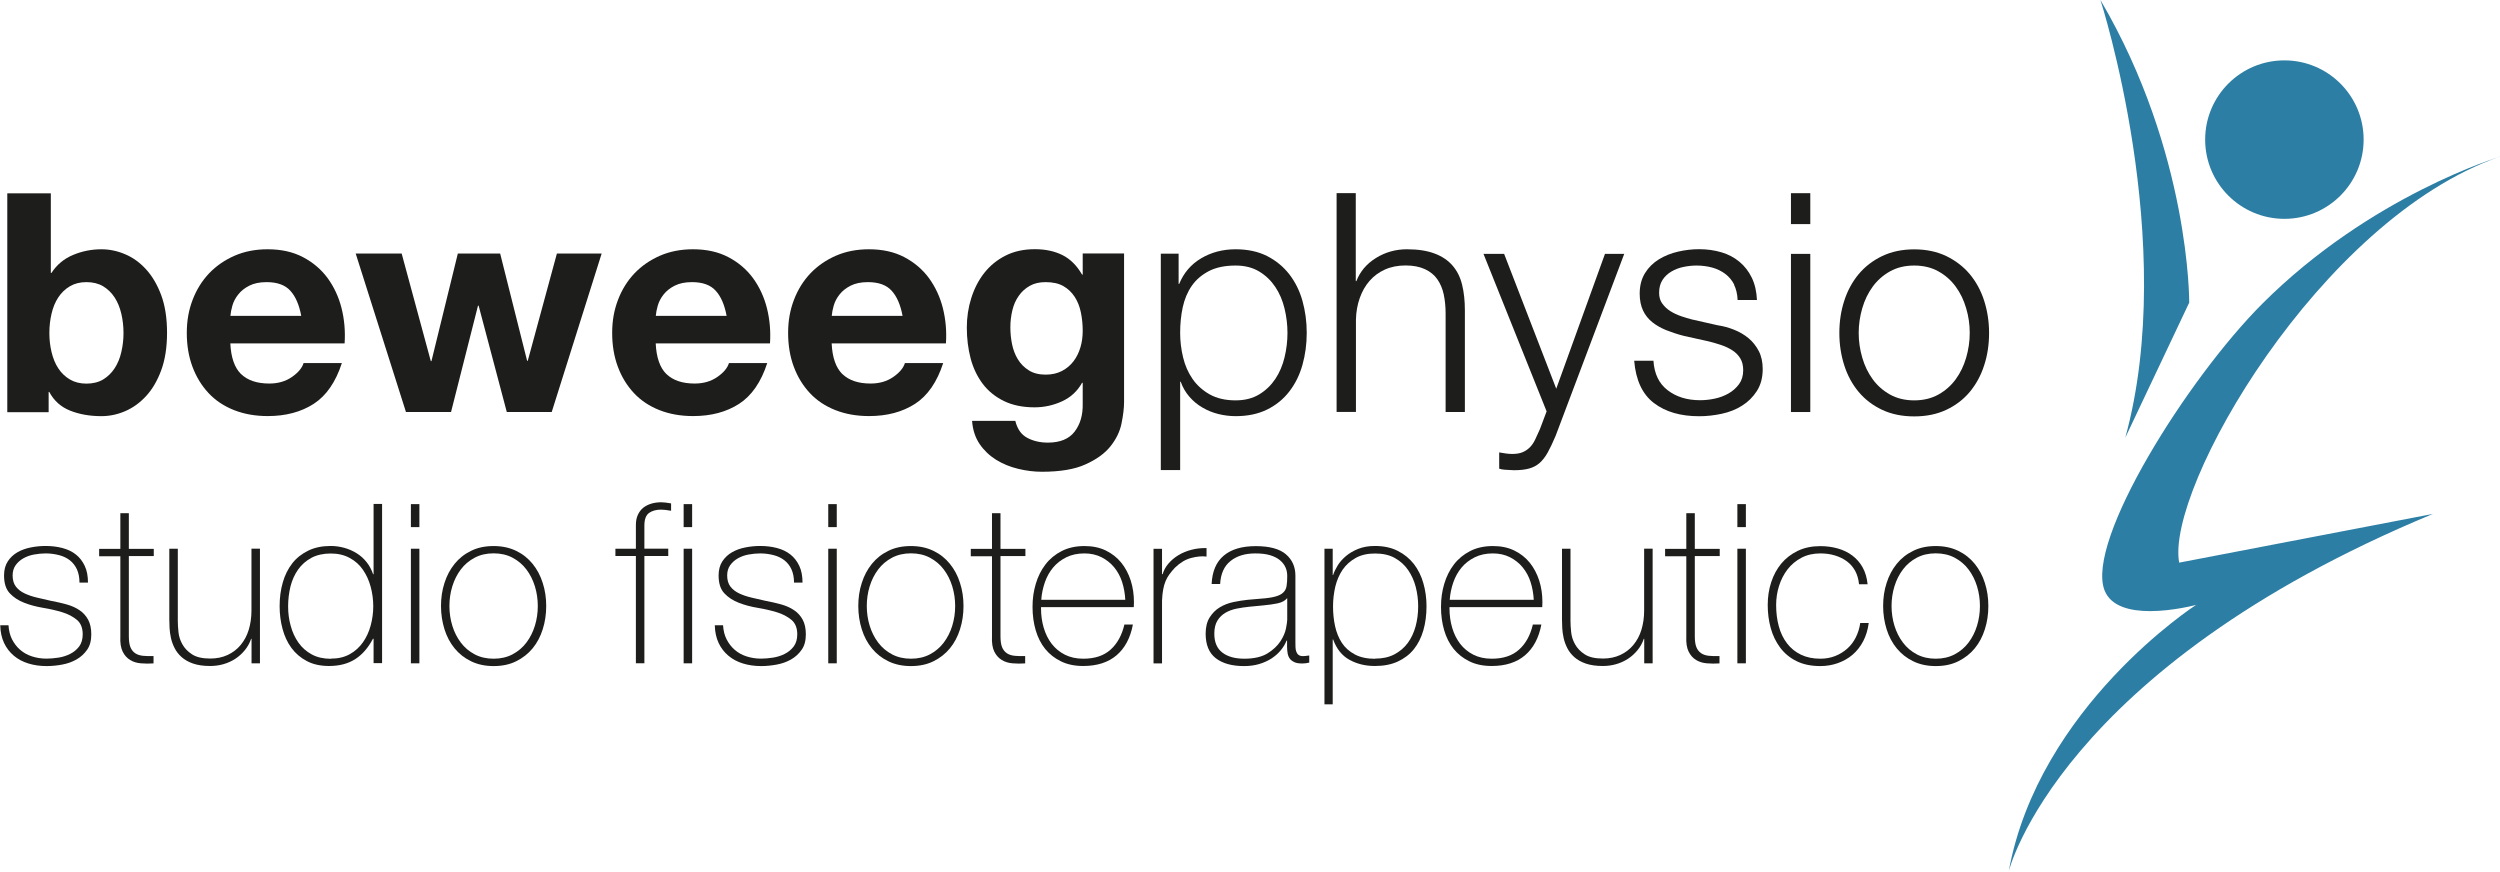
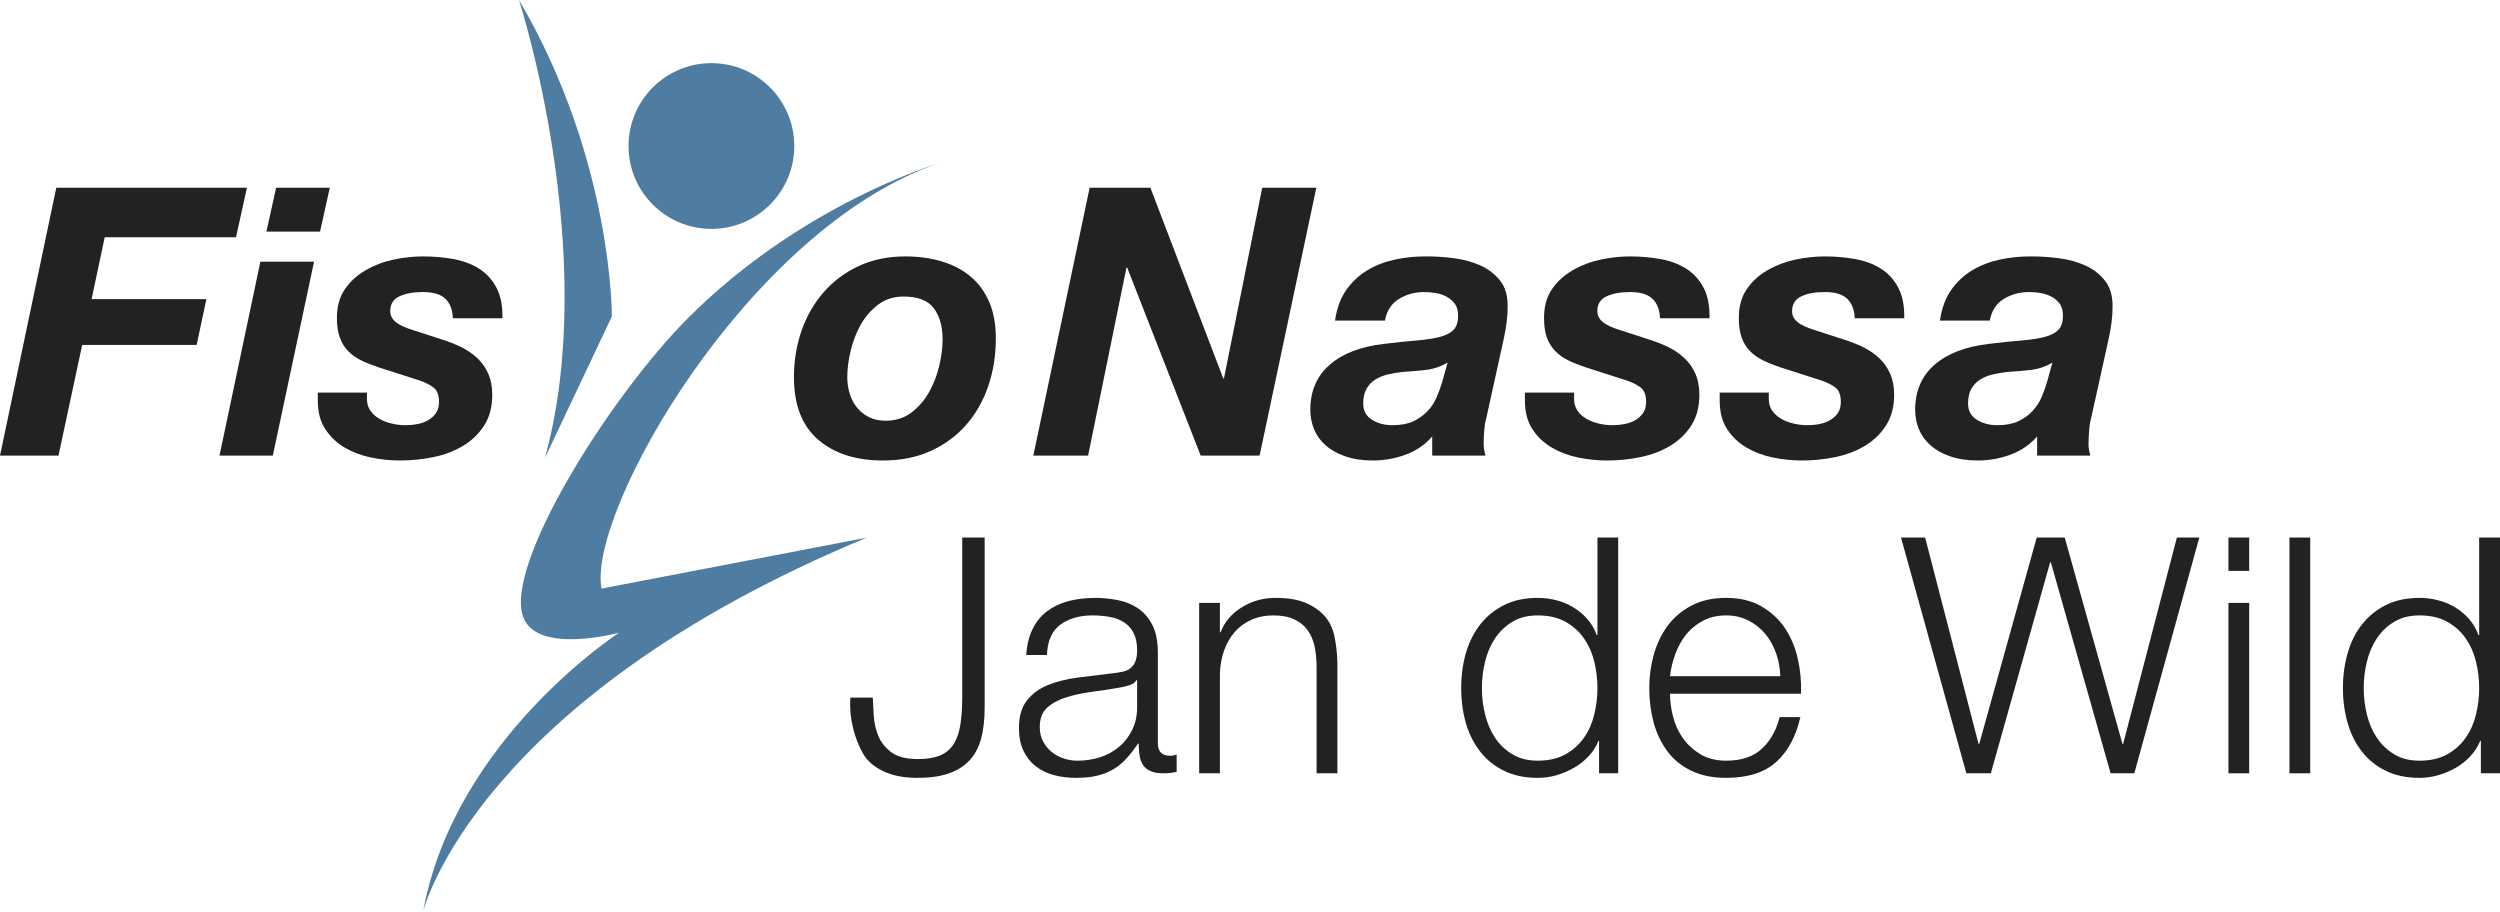
- <svg xmlns="http://www.w3.org/2000/svg" id="Livello_1" viewBox="0 0 308.9 107.65">
+ <svg xmlns="http://www.w3.org/2000/svg" id="Layer_1" data-name="Layer 1" viewBox="0 0 295.33 107.65">
  <defs>
-     <style>.cls-1{fill:#1d1d1b;}.cls-2{fill:#2c7ea4;}</style>
+     <style>
+       .cls-1 {
+         fill: #4f7da1;
+       }
+ 
+       .cls-2 {
+         fill: #222221;
+       }
+     </style>
  </defs>
-   <path class="cls-1" d="M6.28,23.87v9.85h.08c.66-1.01,1.54-1.75,2.67-2.22,1.12-.47,2.29-.7,3.5-.7.98,0,1.96.2,2.92.61.96.4,1.82,1.02,2.59,1.86s1.39,1.9,1.88,3.2c.48,1.3.72,2.85.72,4.64s-.24,3.34-.72,4.64c-.48,1.3-1.11,2.37-1.88,3.2s-1.63,1.45-2.59,1.86-1.93.61-2.92.61c-1.44,0-2.73-.23-3.86-.68-1.14-.45-2-1.22-2.58-2.31h-.08v2.5H.9v-27.04h5.38ZM14.99,38.76c-.18-.76-.45-1.43-.83-2.01-.38-.58-.85-1.04-1.42-1.38s-1.26-.51-2.06-.51-1.46.17-2.04.51-1.06.8-1.44,1.38c-.38.58-.66,1.25-.83,2.01-.18.76-.27,1.55-.27,2.39s.09,1.59.27,2.35c.18.76.45,1.43.83,2.01.38.58.86,1.04,1.44,1.38s1.26.51,2.04.51,1.5-.17,2.06-.51,1.04-.8,1.42-1.38c.38-.58.66-1.25.83-2.01.18-.76.27-1.54.27-2.35s-.09-1.63-.27-2.39Z" />
-   <path class="cls-1" d="M29.79,46.22c.81.78,1.97,1.17,3.48,1.17,1.09,0,2.02-.27,2.8-.81.78-.54,1.26-1.12,1.44-1.72h4.73c-.76,2.35-1.92,4.03-3.48,5.04-1.57,1.01-3.46,1.51-5.68,1.51-1.54,0-2.93-.25-4.17-.74-1.24-.49-2.29-1.19-3.14-2.1s-1.52-1.99-1.99-3.26c-.47-1.26-.7-2.65-.7-4.17s.24-2.83.72-4.09c.48-1.26,1.16-2.35,2.04-3.28.88-.92,1.94-1.65,3.16-2.18s2.58-.79,4.07-.79c1.67,0,3.12.32,4.36.97s2.25,1.51,3.05,2.59c.79,1.09,1.37,2.32,1.72,3.71.35,1.39.48,2.84.38,4.36h-14.12c.08,1.74.52,3,1.32,3.79ZM35.87,35.92c-.64-.71-1.62-1.06-2.93-1.06-.86,0-1.57.15-2.14.44-.57.29-1.02.65-1.36,1.08-.34.43-.58.88-.72,1.36-.14.48-.22.91-.25,1.29h8.75c-.25-1.36-.7-2.4-1.35-3.11Z" />
-   <path class="cls-1" d="M62.62,50.91l-3.48-13.14h-.08l-3.33,13.14h-5.57l-6.21-19.58h5.68l3.6,13.29h.08l3.26-13.29h5.23l3.33,13.25h.08l3.6-13.25h5.53l-6.17,19.58h-5.53Z" />
-   <path class="cls-1" d="M82.35,46.22c.81.78,1.97,1.17,3.48,1.17,1.09,0,2.02-.27,2.8-.81.78-.54,1.26-1.12,1.44-1.72h4.73c-.76,2.35-1.92,4.03-3.48,5.04-1.57,1.01-3.46,1.51-5.68,1.51-1.54,0-2.93-.25-4.17-.74-1.24-.49-2.29-1.19-3.14-2.1s-1.52-1.99-1.99-3.26c-.47-1.26-.7-2.65-.7-4.17s.24-2.83.72-4.09c.48-1.26,1.16-2.35,2.04-3.28.88-.92,1.94-1.65,3.16-2.18s2.58-.79,4.07-.79c1.67,0,3.12.32,4.36.97s2.25,1.51,3.05,2.59c.79,1.09,1.37,2.32,1.72,3.71.35,1.39.48,2.84.38,4.36h-14.12c.08,1.74.52,3,1.32,3.79ZM88.43,35.92c-.64-.71-1.62-1.06-2.93-1.06-.86,0-1.57.15-2.14.44-.57.29-1.02.65-1.36,1.08-.34.43-.58.88-.72,1.36-.14.48-.22.91-.25,1.29h8.75c-.25-1.36-.7-2.4-1.35-3.11Z" />
-   <path class="cls-1" d="M104.09,46.22c.81.78,1.97,1.17,3.48,1.17,1.09,0,2.02-.27,2.8-.81.78-.54,1.26-1.12,1.44-1.72h4.73c-.76,2.35-1.92,4.03-3.48,5.04-1.57,1.01-3.46,1.51-5.68,1.51-1.54,0-2.93-.25-4.17-.74-1.24-.49-2.29-1.19-3.14-2.1s-1.52-1.99-1.99-3.26c-.47-1.26-.7-2.65-.7-4.17s.24-2.83.72-4.09c.48-1.26,1.16-2.35,2.04-3.28.88-.92,1.94-1.65,3.16-2.18s2.58-.79,4.07-.79c1.67,0,3.12.32,4.36.97s2.25,1.51,3.05,2.59c.79,1.09,1.37,2.32,1.72,3.71.35,1.39.48,2.84.38,4.36h-14.12c.08,1.74.52,3,1.32,3.79ZM110.17,35.92c-.64-.71-1.62-1.06-2.93-1.06-.86,0-1.57.15-2.14.44-.57.29-1.02.65-1.36,1.08-.34.43-.58.88-.72,1.36-.14.48-.22.91-.25,1.29h8.75c-.25-1.36-.7-2.4-1.35-3.11Z" />
-   <path class="cls-1" d="M138.57,52.35c-.21,1.01-.68,1.95-1.38,2.82s-1.73,1.61-3.07,2.21c-1.34.61-3.13.91-5.38.91-.96,0-1.94-.12-2.93-.36-1-.24-1.91-.61-2.73-1.12-.82-.51-1.5-1.16-2.04-1.95-.54-.8-.85-1.75-.93-2.86h5.34c.25,1.01.74,1.71,1.48,2.1.73.39,1.58.59,2.54.59,1.51,0,2.62-.45,3.31-1.36.7-.91,1.03-2.06,1-3.45v-2.58h-.08c-.58,1.04-1.41,1.8-2.48,2.29-1.07.49-2.2.74-3.39.74-1.46,0-2.73-.26-3.79-.78s-1.93-1.22-2.61-2.12c-.68-.9-1.18-1.94-1.5-3.14-.31-1.2-.47-2.47-.47-3.81,0-1.26.18-2.48.55-3.65s.9-2.21,1.61-3.11c.71-.9,1.58-1.61,2.63-2.14,1.05-.53,2.25-.79,3.62-.79,1.29,0,2.42.24,3.39.72.97.48,1.79,1.29,2.44,2.42h.08v-2.61h5.11v18.33c0,.78-.11,1.68-.32,2.69ZM131.21,45.84c.58-.3,1.06-.71,1.44-1.21.38-.5.66-1.08.85-1.72.19-.64.28-1.32.28-2.03,0-.81-.08-1.57-.23-2.29-.15-.72-.4-1.36-.76-1.91s-.82-1-1.4-1.33c-.58-.33-1.31-.49-2.2-.49-.76,0-1.41.15-1.95.46-.54.3-1,.71-1.36,1.23-.37.52-.63,1.11-.79,1.78s-.25,1.37-.25,2.1.07,1.41.21,2.1.38,1.32.72,1.87c.34.56.79,1.01,1.35,1.36.55.35,1.25.53,2.08.53.76,0,1.43-.15,2.01-.45Z" />
-   <path class="cls-1" d="M145.63,31.37v3.71h.07c.56-1.36,1.46-2.42,2.71-3.16,1.25-.74,2.67-1.12,4.26-1.12,1.49,0,2.78.28,3.88.83,1.1.56,2.01,1.31,2.75,2.25.73.95,1.28,2.04,1.63,3.29s.53,2.57.53,3.96-.18,2.71-.53,3.96c-.35,1.25-.9,2.35-1.63,3.29-.73.95-1.65,1.69-2.75,2.23-1.1.54-2.39.81-3.88.81-.71,0-1.41-.09-2.12-.26-.71-.18-1.36-.44-1.97-.8-.61-.35-1.14-.79-1.61-1.33s-.83-1.15-1.08-1.86h-.07v10.91h-2.39v-26.74h2.2ZM158.72,38.13c-.24-1-.62-1.89-1.14-2.67s-1.18-1.42-1.99-1.91c-.81-.49-1.78-.74-2.92-.74-1.31,0-2.41.23-3.29.68-.88.46-1.59,1.06-2.12,1.82-.53.76-.9,1.64-1.12,2.65s-.32,2.07-.32,3.18c0,1.01.12,2.01.36,3.01.24,1,.63,1.89,1.17,2.67.54.78,1.25,1.42,2.12,1.91.87.49,1.94.74,3.2.74,1.14,0,2.11-.25,2.92-.74.81-.49,1.47-1.13,1.99-1.91.52-.78.9-1.67,1.14-2.67.24-1,.36-2,.36-3.01s-.12-2.01-.36-3.01Z" />
-   <path class="cls-1" d="M167.52,23.87v10.87h.07c.46-1.19,1.26-2.14,2.42-2.86,1.16-.72,2.44-1.08,3.83-1.08s2.5.18,3.43.53,1.66.85,2.22,1.5c.55.64.95,1.43,1.17,2.37.23.93.34,1.98.34,3.14v12.57h-2.38v-12.19c0-.83-.08-1.61-.23-2.33-.15-.72-.42-1.34-.79-1.88s-.89-.95-1.53-1.25c-.64-.3-1.45-.46-2.4-.46s-1.81.17-2.56.51-1.38.81-1.89,1.4c-.52.59-.92,1.3-1.21,2.12-.29.82-.45,1.71-.47,2.67v11.4h-2.39v-27.04h2.39Z" />
-   <path class="cls-1" d="M185.85,31.37l6.44,16.66,6.02-16.66h2.38l-8.48,22.49c-.35.83-.68,1.52-.98,2.06s-.64.97-1,1.29c-.37.32-.79.54-1.29.68-.49.14-1.12.21-1.88.21-.48-.03-.85-.04-1.12-.06s-.5-.06-.7-.13v-2.01c.28.05.55.09.81.13.27.04.54.06.81.06.53,0,.97-.08,1.31-.23.34-.15.64-.36.89-.62.25-.26.47-.59.64-.96.18-.38.37-.8.57-1.25l.83-2.2-7.8-19.46h2.54Z" />
-   <path class="cls-1" d="M214.29,35.18c-.28-.54-.65-.99-1.12-1.34-.47-.35-1-.61-1.61-.78-.61-.16-1.25-.25-1.93-.25-.53,0-1.07.06-1.61.17-.54.11-1.04.3-1.5.57-.46.27-.82.61-1.1,1.04-.28.43-.42.96-.42,1.59,0,.53.13.98.4,1.34.27.37.6.68,1,.93.4.25.85.46,1.32.62.48.17.92.3,1.33.4l3.18.72c.68.1,1.36.28,2.03.55.67.27,1.26.61,1.78,1.04s.94.96,1.27,1.59c.33.63.49,1.38.49,2.23,0,1.06-.24,1.96-.72,2.71-.48.75-1.09,1.35-1.84,1.82-.74.47-1.58.8-2.52,1-.94.2-1.86.3-2.77.3-2.3,0-4.16-.54-5.59-1.63-1.43-1.09-2.24-2.83-2.44-5.23h2.38c.1,1.62.69,2.83,1.76,3.65,1.07.82,2.4,1.23,3.99,1.23.58,0,1.18-.06,1.8-.19.62-.13,1.19-.34,1.72-.64.53-.3.96-.69,1.31-1.16.34-.47.51-1.04.51-1.72,0-.58-.12-1.07-.36-1.46-.24-.39-.56-.72-.96-.98-.4-.26-.87-.49-1.38-.66s-1.04-.33-1.57-.46l-3.07-.68c-.78-.2-1.5-.44-2.16-.7-.66-.27-1.23-.59-1.72-.98-.49-.39-.88-.87-1.15-1.44s-.42-1.27-.42-2.1c0-.98.22-1.83.66-2.54s1.02-1.27,1.72-1.7,1.5-.75,2.37-.95c.87-.2,1.74-.3,2.59-.3.98,0,1.9.13,2.75.38.85.25,1.59.64,2.23,1.17s1.15,1.19,1.53,1.97c.38.78.59,1.7.64,2.76h-2.39c-.03-.73-.18-1.37-.45-1.91Z" />
-   <path class="cls-1" d="M223.68,23.87v3.82h-2.39v-3.82h2.39ZM223.68,31.37v19.54h-2.39v-19.54h2.39Z" />
-   <path class="cls-1" d="M240.48,31.64c1.15.56,2.12,1.3,2.9,2.23.78.93,1.38,2.03,1.78,3.28.4,1.25.61,2.58.61,4s-.2,2.75-.61,4c-.4,1.25-1,2.34-1.78,3.28-.78.93-1.75,1.67-2.9,2.21-1.15.54-2.47.81-3.96.81s-2.81-.27-3.96-.81c-1.15-.54-2.12-1.28-2.9-2.21-.78-.93-1.38-2.03-1.78-3.28-.4-1.25-.61-2.58-.61-4s.2-2.75.61-4c.4-1.25,1-2.34,1.78-3.28.78-.93,1.75-1.68,2.9-2.23,1.15-.55,2.47-.83,3.96-.83s2.81.28,3.96.83ZM233.53,33.53c-.86.48-1.57,1.11-2.14,1.89-.57.78-1,1.67-1.29,2.67-.29,1-.44,2.01-.44,3.05s.15,2.05.44,3.05c.29,1,.72,1.89,1.29,2.67.57.78,1.28,1.41,2.14,1.89s1.86.72,2.99.72,2.13-.24,2.99-.72c.86-.48,1.57-1.11,2.14-1.89.57-.78,1-1.67,1.29-2.67.29-1,.44-2.01.44-3.05s-.14-2.05-.44-3.05c-.29-1-.72-1.89-1.29-2.67-.57-.78-1.28-1.41-2.14-1.89-.86-.48-1.86-.72-2.99-.72s-2.13.24-2.99.72Z" />
-   <path class="cls-1" d="M1.05,77.25c.04.66.18,1.24.44,1.75.26.5.59.94,1,1.29.41.36.9.63,1.45.81.55.18,1.15.28,1.79.28.46,0,.95-.04,1.47-.12.52-.08,1.01-.23,1.46-.46.45-.22.82-.53,1.12-.92.29-.39.44-.9.44-1.5,0-.79-.24-1.39-.72-1.79-.48-.4-1.08-.72-1.8-.94-.73-.22-1.5-.4-2.34-.54-.84-.14-1.62-.34-2.34-.62-.73-.28-1.33-.67-1.8-1.17-.48-.5-.72-1.24-.72-2.22,0-.7.16-1.28.47-1.75.31-.47.71-.84,1.2-1.12s1.03-.47,1.64-.59c.61-.12,1.21-.18,1.82-.18.73,0,1.42.08,2.07.25s1.2.43,1.67.8c.47.37.83.84,1.1,1.41.27.57.4,1.26.4,2.07h-1.05c0-.64-.11-1.19-.32-1.65-.21-.46-.51-.83-.88-1.12-.38-.29-.82-.5-1.33-.63s-1.06-.21-1.65-.21c-.48,0-.96.05-1.45.14-.49.09-.92.25-1.31.47-.39.22-.7.5-.95.85-.25.35-.37.77-.37,1.27,0,.57.14,1.03.41,1.38s.64.63,1.09.84c.45.21.95.38,1.51.51.56.13,1.12.26,1.69.39.7.13,1.35.28,1.97.45.61.17,1.15.41,1.6.72.45.3.8.69,1.06,1.17s.39,1.08.39,1.82c0,.77-.17,1.41-.52,1.9-.35.5-.79.9-1.32,1.2-.53.3-1.12.51-1.78.63-.65.12-1.29.18-1.91.18-.81,0-1.56-.11-2.24-.32-.69-.21-1.29-.53-1.8-.96-.51-.43-.92-.96-1.21-1.58s-.45-1.35-.47-2.18h1.05Z" />
-   <path class="cls-1" d="M19,68.71h-3.08v9.89c0,.57.06,1.02.19,1.35.13.33.33.58.59.76s.59.28.96.32c.38.04.81.05,1.31.03v.91c-.53.04-1.05.03-1.56-.01s-.95-.18-1.33-.41-.69-.57-.92-1.03-.33-1.09-.29-1.9v-9.89h-2.62v-.91h2.62v-4.41h1.05v4.41h3.08v.91Z" />
-   <path class="cls-1" d="M32.13,81.96h-1.05v-3.03h-.05c-.18.53-.45,1.01-.79,1.42s-.73.77-1.18,1.06c-.45.29-.94.51-1.47.66-.53.15-1.07.22-1.62.22-.83,0-1.53-.1-2.11-.3-.58-.2-1.05-.47-1.42-.8-.37-.33-.66-.7-.87-1.12s-.36-.83-.45-1.25c-.09-.42-.15-.83-.17-1.23s-.03-.74-.03-1.03v-8.76h1.05v8.95c0,.37.03.81.08,1.34.05.52.21,1.03.48,1.51.27.49.67.91,1.2,1.25.53.35,1.28.52,2.26.52.79,0,1.5-.15,2.13-.44.63-.29,1.17-.7,1.61-1.23s.78-1.15,1-1.87.34-1.52.34-2.38v-7.66h1.05v14.16Z" />
-   <path class="cls-1" d="M46.14,78.93h-.06c-.59,1.12-1.32,1.96-2.2,2.52-.88.56-1.96.84-3.22.84-1.06,0-1.98-.2-2.75-.61-.77-.4-1.4-.95-1.9-1.62-.5-.68-.86-1.46-1.1-2.36-.24-.89-.36-1.82-.36-2.8,0-1.05.13-2.02.39-2.93.26-.91.65-1.69,1.17-2.36s1.18-1.18,1.97-1.57,1.72-.58,2.78-.58c.57,0,1.13.08,1.68.23s1.06.38,1.53.67c.47.29.88.66,1.23,1.1.35.44.61.94.8,1.49h.06v-8.68h1.05v19.67h-1.05v-3.03ZM40.89,81.38c.9,0,1.67-.18,2.33-.55s1.19-.85,1.62-1.46c.43-.61.75-1.3.96-2.08.21-.78.32-1.57.32-2.38s-.11-1.63-.32-2.41-.53-1.48-.95-2.09c-.42-.62-.97-1.11-1.64-1.47-.67-.37-1.46-.55-2.35-.55s-1.73.18-2.39.54c-.66.36-1.21.84-1.64,1.45-.43.61-.74,1.3-.94,2.09-.19.79-.29,1.61-.29,2.45s.1,1.63.32,2.41c.21.78.53,1.47.96,2.08.43.61.98,1.09,1.64,1.45.66.36,1.45.54,2.37.54Z" />
-   <path class="cls-1" d="M50.77,65.13v-2.84h1.05v2.84h-1.05ZM50.77,81.96v-14.16h1.05v14.16h-1.05Z" />
-   <path class="cls-1" d="M54.49,74.88c0-1.01.14-1.96.43-2.85.28-.89.7-1.68,1.25-2.36s1.23-1.22,2.04-1.61c.81-.4,1.73-.59,2.78-.59s1.97.2,2.78.59c.81.39,1.49.93,2.04,1.61s.97,1.46,1.25,2.36c.29.89.43,1.84.43,2.85s-.14,1.97-.43,2.87c-.28.9-.7,1.69-1.25,2.36-.55.67-1.23,1.2-2.04,1.6s-1.73.59-2.78.59-1.97-.2-2.78-.59-1.49-.93-2.04-1.6c-.55-.67-.97-1.46-1.25-2.36-.28-.9-.43-1.85-.43-2.87ZM55.53,74.88c0,.84.12,1.66.36,2.44.24.78.59,1.47,1.05,2.08.46.61,1.03,1.09,1.71,1.45.68.36,1.46.54,2.34.54s1.66-.18,2.34-.54c.68-.36,1.25-.84,1.71-1.45.46-.61.81-1.3,1.05-2.08.24-.78.36-1.59.36-2.44s-.12-1.66-.36-2.44c-.24-.78-.59-1.47-1.05-2.08-.46-.61-1.03-1.09-1.71-1.45-.68-.36-1.46-.54-2.34-.54s-1.66.18-2.34.54c-.68.36-1.25.84-1.71,1.45-.46.61-.81,1.3-1.05,2.08-.24.78-.36,1.59-.36,2.44Z" />
-   <path class="cls-1" d="M76.04,68.71v-.91h2.53v-2.92c0-.5.08-.92.25-1.28.17-.36.39-.65.67-.87s.62-.39.99-.5.78-.17,1.2-.17c.31,0,.72.05,1.24.14v.91c-.51-.09-.93-.14-1.24-.14-.59,0-1.08.13-1.47.4s-.59.79-.59,1.58v2.84h2.95v.91h-2.95v13.25h-1.05v-13.25h-2.53Z" />
-   <path class="cls-1" d="M84.47,65.13v-2.84h1.05v2.84h-1.05ZM84.47,81.96v-14.16h1.05v14.16h-1.05Z" />
-   <path class="cls-1" d="M89.34,77.25c.04.66.18,1.24.44,1.75.26.5.59.94,1,1.29.41.36.9.63,1.45.81.55.18,1.15.28,1.79.28.46,0,.95-.04,1.47-.12.52-.08,1.01-.23,1.46-.46.45-.22.82-.53,1.12-.92.29-.39.44-.9.44-1.5,0-.79-.24-1.39-.72-1.79-.48-.4-1.08-.72-1.8-.94-.73-.22-1.5-.4-2.34-.54-.84-.14-1.62-.34-2.34-.62-.73-.28-1.33-.67-1.8-1.17-.48-.5-.72-1.24-.72-2.22,0-.7.16-1.28.47-1.75.31-.47.71-.84,1.2-1.12s1.03-.47,1.64-.59c.61-.12,1.21-.18,1.82-.18.73,0,1.42.08,2.07.25s1.2.43,1.67.8c.47.37.83.84,1.1,1.41.27.57.4,1.26.4,2.07h-1.05c0-.64-.11-1.19-.32-1.65-.21-.46-.51-.83-.88-1.12-.38-.29-.82-.5-1.33-.63s-1.06-.21-1.65-.21c-.48,0-.96.05-1.45.14-.49.09-.92.25-1.31.47-.39.22-.7.5-.95.85-.25.35-.37.77-.37,1.27,0,.57.14,1.03.41,1.38s.64.63,1.09.84c.45.21.95.38,1.51.51.56.13,1.12.26,1.69.39.7.13,1.35.28,1.97.45.61.17,1.15.41,1.6.72.45.3.8.69,1.06,1.17s.39,1.08.39,1.82c0,.77-.17,1.41-.52,1.9-.35.5-.79.9-1.32,1.2-.53.3-1.12.51-1.78.63-.65.12-1.29.18-1.91.18-.81,0-1.56-.11-2.24-.32-.69-.21-1.29-.53-1.8-.96-.51-.43-.92-.96-1.21-1.58s-.45-1.35-.47-2.18h1.05Z" />
-   <path class="cls-1" d="M102.34,65.13v-2.84h1.05v2.84h-1.05ZM102.34,81.96v-14.16h1.05v14.16h-1.05Z" />
-   <path class="cls-1" d="M106.05,74.88c0-1.01.14-1.96.43-2.85.28-.89.7-1.68,1.25-2.36s1.23-1.22,2.04-1.61c.81-.4,1.73-.59,2.78-.59s1.97.2,2.78.59c.81.39,1.49.93,2.04,1.61s.97,1.46,1.25,2.36c.29.89.43,1.84.43,2.85s-.14,1.97-.43,2.87c-.28.9-.7,1.69-1.25,2.36-.55.67-1.23,1.2-2.04,1.6s-1.73.59-2.78.59-1.97-.2-2.78-.59-1.49-.93-2.04-1.6c-.55-.67-.97-1.46-1.25-2.36-.28-.9-.43-1.85-.43-2.87ZM107.1,74.88c0,.84.12,1.66.36,2.44.24.78.59,1.47,1.05,2.08.46.61,1.03,1.09,1.71,1.45.68.36,1.46.54,2.34.54s1.66-.18,2.34-.54c.68-.36,1.25-.84,1.71-1.45.46-.61.81-1.3,1.05-2.08.24-.78.36-1.59.36-2.44s-.12-1.66-.36-2.44c-.24-.78-.59-1.47-1.05-2.08-.46-.61-1.03-1.09-1.71-1.45-.68-.36-1.46-.54-2.34-.54s-1.66.18-2.34.54c-.68.36-1.25.84-1.71,1.45-.46.61-.81,1.3-1.05,2.08-.24.78-.36,1.59-.36,2.44Z" />
-   <path class="cls-1" d="M126.7,68.71h-3.08v9.89c0,.57.06,1.02.19,1.35.13.33.33.58.59.76s.59.28.96.32c.38.04.81.05,1.31.03v.91c-.53.04-1.05.03-1.56-.01s-.95-.18-1.33-.41-.69-.57-.92-1.03-.33-1.09-.29-1.9v-9.89h-2.62v-.91h2.62v-4.41h1.05v4.41h3.08v.91Z" />
-   <path class="cls-1" d="M128.63,75.02v.17c0,.83.11,1.62.33,2.37.22.75.55,1.42.98,1.98s.98,1.02,1.63,1.35,1.41.5,2.28.5c1.42,0,2.54-.37,3.37-1.12.83-.74,1.4-1.78,1.71-3.1h1.05c-.31,1.65-.99,2.92-2.02,3.8-1.04.88-2.41,1.32-4.12,1.32-1.05,0-1.96-.19-2.74-.57-.78-.38-1.43-.89-1.96-1.54-.52-.65-.91-1.42-1.17-2.31-.26-.89-.39-1.85-.39-2.88s.13-1.94.4-2.85c.27-.91.67-1.71,1.2-2.4.53-.69,1.2-1.24,2-1.65.8-.41,1.74-.62,2.82-.62.99,0,1.87.18,2.63.55.76.37,1.4.87,1.91,1.5s.9,1.37,1.17,2.2c.27.84.4,1.73.4,2.69,0,.09,0,.2-.01.32,0,.12-.01.22-.01.29h-11.45ZM139.04,74.11c-.04-.77-.17-1.5-.39-2.19-.22-.69-.55-1.29-.98-1.82-.43-.52-.96-.94-1.57-1.25-.62-.31-1.32-.47-2.11-.47-.85,0-1.59.16-2.24.48-.64.32-1.19.74-1.63,1.27s-.78,1.13-1.02,1.83-.39,1.41-.44,2.15h10.38Z" />
-   <path class="cls-1" d="M143.58,70.94h.08c.13-.46.36-.89.7-1.29.34-.4.75-.75,1.24-1.05s1.03-.52,1.62-.67c.6-.16,1.22-.22,1.86-.21v1.05c-.55-.07-1.18-.02-1.89.17-.71.18-1.38.59-2.02,1.21-.26.28-.48.54-.67.8-.19.26-.35.54-.48.85-.13.31-.23.66-.3,1.05s-.12.85-.14,1.38v7.74h-1.05v-14.16h1.05v3.14Z" />
-   <path class="cls-1" d="M159.03,79.15h-.06c-.17.42-.4.82-.72,1.2-.31.38-.69.71-1.14,1.01-.45.29-.96.52-1.53.69-.57.17-1.19.25-1.87.25-1.5,0-2.67-.33-3.5-.98-.83-.65-1.24-1.66-1.24-3.02,0-.83.17-1.5.5-2.02.33-.52.75-.94,1.25-1.24s1.06-.52,1.68-.65c.62-.13,1.21-.22,1.78-.28l1.62-.14c.75-.05,1.34-.14,1.78-.26.43-.12.76-.28.98-.5.22-.21.36-.48.41-.81.06-.33.08-.74.08-1.24,0-.38-.07-.74-.22-1.07-.15-.33-.38-.62-.69-.88-.31-.26-.72-.46-1.21-.61-.5-.15-1.1-.22-1.82-.22-1.27,0-2.29.31-3.07.94-.78.62-1.21,1.57-1.28,2.84h-1.05c.07-1.56.57-2.73,1.5-3.51.93-.78,2.24-1.17,3.95-1.17s2.95.34,3.73,1.01c.78.67,1.17,1.55,1.17,2.63v8.24c0,.2,0,.4.01.61s.04.39.1.55.15.3.28.4c.13.1.31.15.55.15.18,0,.44-.03.77-.08v.88c-.28.07-.56.11-.85.11-.42,0-.76-.05-1-.17s-.44-.26-.56-.44c-.13-.18-.22-.4-.26-.65s-.07-.52-.07-.81v-.74ZM159.03,73.92c-.26.31-.65.52-1.17.63-.52.11-1.11.19-1.75.25l-1.76.17c-.51.05-1.03.13-1.54.23-.51.1-.98.27-1.39.51-.41.24-.75.57-1,.98s-.38.95-.38,1.61c0,1.05.33,1.82.99,2.33.66.51,1.57.76,2.73.76s2.14-.22,2.84-.65c.7-.43,1.23-.93,1.6-1.49.37-.56.6-1.1.7-1.62.1-.52.15-.88.15-1.06v-2.64Z" />
-   <path class="cls-1" d="M164.67,71.05h.05c.11-.35.29-.73.55-1.16s.6-.81,1.02-1.17c.42-.36.93-.66,1.53-.9.6-.24,1.28-.36,2.06-.36,1.08,0,2.03.2,2.83.61.8.4,1.46.95,1.99,1.62.52.68.92,1.47,1.17,2.37.26.9.39,1.85.39,2.84,0,1.08-.13,2.08-.39,2.98-.26.9-.65,1.68-1.17,2.33s-1.19,1.16-1.99,1.53c-.8.37-1.74.55-2.83.55-1.18,0-2.23-.26-3.15-.77s-1.59-1.35-2.01-2.51h-.05v8.02h-1.02v-19.23h1.02v3.25ZM169.89,81.38c.92,0,1.72-.17,2.39-.52s1.22-.82,1.66-1.41.75-1.27.97-2.05c.21-.78.32-1.61.32-2.49,0-.81-.1-1.6-.3-2.38-.2-.78-.52-1.48-.94-2.09-.42-.62-.97-1.11-1.64-1.49-.67-.38-1.49-.56-2.44-.56s-1.74.18-2.4.55c-.66.37-1.2.85-1.62,1.46-.41.61-.71,1.3-.9,2.08-.18.78-.28,1.59-.28,2.44s.08,1.66.25,2.44c.17.78.45,1.47.84,2.07s.93,1.07,1.6,1.43c.67.36,1.5.54,2.5.54Z" />
-   <path class="cls-1" d="M179.1,75.02v.17c0,.83.11,1.62.33,2.37.22.75.55,1.42.98,1.98s.98,1.02,1.63,1.35,1.41.5,2.28.5c1.42,0,2.54-.37,3.37-1.12.83-.74,1.4-1.78,1.71-3.1h1.05c-.31,1.65-.99,2.92-2.02,3.8-1.04.88-2.41,1.32-4.12,1.32-1.05,0-1.96-.19-2.74-.57-.78-.38-1.43-.89-1.96-1.54-.52-.65-.91-1.42-1.17-2.31-.26-.89-.39-1.85-.39-2.88s.13-1.94.4-2.85c.27-.91.67-1.71,1.2-2.4.53-.69,1.2-1.24,2-1.65.8-.41,1.74-.62,2.82-.62.99,0,1.87.18,2.63.55.76.37,1.4.87,1.91,1.5s.9,1.37,1.17,2.2c.27.84.4,1.73.4,2.69,0,.09,0,.2-.01.32,0,.12-.01.22-.01.29h-11.45ZM189.51,74.11c-.04-.77-.17-1.5-.39-2.19-.22-.69-.55-1.29-.98-1.82-.43-.52-.96-.94-1.57-1.25-.62-.31-1.32-.47-2.11-.47-.85,0-1.59.16-2.24.48-.64.32-1.19.74-1.63,1.27s-.78,1.13-1.02,1.83-.39,1.41-.44,2.15h10.38Z" />
-   <path class="cls-1" d="M204.21,81.96h-1.05v-3.03h-.05c-.18.53-.45,1.01-.79,1.42s-.73.77-1.18,1.06c-.45.29-.94.51-1.47.66-.53.15-1.07.22-1.62.22-.83,0-1.53-.1-2.11-.3-.58-.2-1.05-.47-1.42-.8-.37-.33-.66-.7-.87-1.12s-.36-.83-.45-1.25c-.09-.42-.15-.83-.17-1.23s-.03-.74-.03-1.03v-8.76h1.05v8.95c0,.37.03.81.08,1.34.05.52.21,1.03.48,1.51.27.49.67.91,1.2,1.25.53.35,1.28.52,2.26.52.79,0,1.5-.15,2.13-.44.63-.29,1.17-.7,1.61-1.23s.78-1.15,1-1.87.34-1.52.34-2.38v-7.66h1.05v14.16Z" />
-   <path class="cls-1" d="M212.49,68.71h-3.08v9.89c0,.57.06,1.02.19,1.35.13.33.33.58.59.76s.59.28.96.32c.38.04.81.05,1.31.03v.91c-.53.04-1.05.03-1.56-.01s-.95-.18-1.33-.41-.69-.57-.92-1.03-.33-1.09-.29-1.9v-9.89h-2.62v-.91h2.62v-4.41h1.05v4.41h3.08v.91Z" />
-   <path class="cls-1" d="M214.67,65.13v-2.84h1.05v2.84h-1.05ZM214.67,81.96v-14.16h1.05v14.16h-1.05Z" />
-   <path class="cls-1" d="M229.7,72.18c-.06-.62-.22-1.17-.48-1.65-.27-.48-.61-.87-1.03-1.18-.42-.31-.91-.55-1.47-.72-.56-.17-1.16-.25-1.8-.25-.88,0-1.66.18-2.34.54-.68.36-1.25.84-1.71,1.43-.46.6-.81,1.28-1.05,2.04-.24.76-.36,1.55-.36,2.36,0,.96.11,1.84.33,2.64.22.81.56,1.51,1.02,2.11.46.6,1.03,1.06,1.71,1.39s1.48.5,2.4.5c.66,0,1.27-.11,1.83-.33.56-.22,1.05-.52,1.49-.91s.79-.85,1.06-1.39.46-1.13.55-1.78h1.05c-.11.84-.34,1.6-.69,2.26s-.79,1.22-1.32,1.67-1.14.79-1.82,1.03-1.39.36-2.15.36c-1.16,0-2.14-.21-2.96-.62s-1.49-.97-2.01-1.67c-.52-.7-.91-1.5-1.16-2.41s-.37-1.86-.37-2.85.14-1.93.43-2.81c.29-.88.7-1.65,1.25-2.31s1.23-1.18,2.04-1.57,1.74-.58,2.78-.58c.77,0,1.49.1,2.16.29.67.19,1.27.48,1.79.87.52.39.95.88,1.28,1.47.33.6.53,1.29.61,2.08h-1.05Z" />
-   <path class="cls-1" d="M232.68,74.88c0-1.01.14-1.96.43-2.85.28-.89.7-1.68,1.25-2.36s1.23-1.22,2.04-1.61c.81-.4,1.73-.59,2.78-.59s1.97.2,2.78.59c.81.39,1.49.93,2.04,1.61s.97,1.46,1.25,2.36c.29.89.43,1.84.43,2.85s-.14,1.97-.43,2.87c-.28.9-.7,1.69-1.25,2.36-.55.67-1.23,1.2-2.04,1.6s-1.73.59-2.78.59-1.97-.2-2.78-.59-1.49-.93-2.04-1.6c-.55-.67-.97-1.46-1.25-2.36-.28-.9-.43-1.85-.43-2.87ZM233.72,74.88c0,.84.12,1.66.36,2.44.24.78.59,1.47,1.05,2.08.46.61,1.03,1.09,1.71,1.45.68.36,1.46.54,2.34.54s1.66-.18,2.34-.54c.68-.36,1.25-.84,1.71-1.45.46-.61.81-1.3,1.05-2.08.24-.78.36-1.59.36-2.44s-.12-1.66-.36-2.44c-.24-.78-.59-1.47-1.05-2.08-.46-.61-1.03-1.09-1.71-1.45-.68-.36-1.46-.54-2.34-.54s-1.66.18-2.34.54c-.68.36-1.25.84-1.71,1.45-.46.61-.81,1.3-1.05,2.08-.24.78-.36,1.59-.36,2.44Z" />
-   <circle class="cls-2" cx="282.26" cy="17.25" r="9.79" />
-   <path class="cls-2" d="M259.53,0s9.7,29.96,3.07,54.08l7.9-16.69s.14-18.47-10.97-37.39Z" />
-   <path class="cls-2" d="M249.41,103.82c5.19-17.74,21.92-28.73,22.1-28.84l-.23-.51s-2.83.76-5.62.76h0c-2.94,0-4.74-.8-5.36-2.38-2.35-6.01,10.46-26.14,19.44-35.13,7.2-7.2,15.21-11.92,21.02-14.72-18.94,11.78-33.24,38.79-31.77,46.58l.33.23,28.72-5.52c-22.38,9.69-34.73,20.68-41.19,28.31-3.89,4.59-6.17,8.54-7.44,11.23Z" />
-   <path class="cls-2" d="M297.03,25.24c-6.11,4.54-12.12,10.84-17.41,18.37-7.22,10.28-11.81,21.22-10.9,26.02l.66.45,26.28-5.05c-12.63,5.7-28.25,14.66-39.02,27.37-2.57,3.03-4.44,5.77-5.78,8.05,6.13-15.61,20.64-25.14,20.81-25.25l-.46-1.02s-2.79.75-5.54.75-4.53-.74-5.09-2.2c-1.01-2.58.95-8.43,5.36-16.05,3.97-6.86,9.48-14.23,14.02-18.77,5.69-5.69,11.88-9.82,17.08-12.68h0ZM308.9,19.36s-15.95,4.76-29.36,18.16c-9.23,9.23-21.88,29.33-19.5,35.43.79,2.01,3.22,2.56,5.62,2.56,2.86,0,5.69-.77,5.69-.77,0,0-19.43,12.54-23.15,32.91,0,0,6.15-24.95,52.41-44.15l-31.35,6.02c-1.71-9.08,17.33-42.43,39.63-50.17h0Z" />
+   <g>
+     <path class="cls-2" d="M116.32,63.5v20.08q0,2.15-.43,3.71t-1.39,2.57-2.49,1.53-3.8.5-3.9-.8-2.38-2.1-1.17-3.03-.31-3.55h2.65q.04.9.12,2.15.07,1.25.54,2.38.47,1.13,1.54,1.93,1.07.8,3.14.8,1.56,0,2.57-.41,1.02-.41,1.6-1.29.59-.87.82-2.24.23-1.36.24-3.28v-18.95H116.32Z" />
+     <path class="cls-2" d="M121.97,74.34q.62-1.29,1.69-2.11t2.52-1.21,3.2-.39q1.32,0,2.65.26,1.32.25,2.37.95,1.06.71,1.72,1.97.66,1.27.66,3.3v10.69q0,1.48,1.44,1.48.43,0,.78-.16v2.07c-.28.05-.54.09-.76.12-.22.03-.5.04-.83.04q-.94,0-1.5-.26-.57-.25-.88-.72-.31-.47-.41-1.11-.1-.64-.1-1.42h-.08q-.66.97-1.34,1.73-.68.76-1.52,1.27-.84.51-1.91.78-1.07.27-2.56.27-1.4,0-2.63-.33-1.22-.33-2.14-1.05-.92-.72-1.44-1.83-.53-1.12-.53-2.64,0-2.1.94-3.29.93-1.19,2.47-1.82,1.54-.62,3.47-.88,1.93-.25,3.92-.48.78-.08,1.36-.2.59-.11.98-.41.39-.29.6-.8.22-.5.22-1.32,0-1.25-.41-2.05-.41-.8-1.13-1.27-.73-.47-1.68-.64-.96-.18-2.05-.18-2.34,0-3.82,1.11-1.48,1.11-1.56,3.57h-2.45Q121.34,75.63,121.97,74.34ZM134.25,80.35q-.23.43-.9.62-.66.2-1.17.27-1.56.28-3.21.49-1.66.22-3.02.65-1.37.43-2.25,1.22-.87.8-.87,2.29,0,.93.37,1.65.37.73.99,1.25.62.53,1.44.8.82.28,1.68.27,1.4,0,2.69-.42,1.29-.43,2.24-1.25.96-.82,1.52-1.99.57-1.17.57-2.65v-3.2H134.25Z" />
+     <path class="cls-2" d="M144.11,71.22v3.47h.08q.7-1.83,2.49-2.94t3.94-1.12,3.53.55,2.28,1.54,1.21,2.44.35,3.24v12.95h-2.46v-12.56q0-1.29-.23-2.4-.23-1.11-.82-1.93-.58-.82-1.58-1.29-.99-.47-2.47-.47-1.48,0-2.63.53-1.16.52-1.95,1.44-.8.92-1.25,2.19-.45,1.26-.49,2.75v11.74h-2.45v-20.13H144.11Z" />
+     <path class="cls-2" d="M188.9,91.35v-3.83h-.07q-.39.98-1.15,1.8t-1.74,1.38-2.08.88-2.21.31q-2.3,0-3.99-.84-1.7-.83-2.83-2.3-1.13-1.46-1.68-3.39-.54-1.93-.54-4.08,0-2.14.54-4.07.55-1.93,1.68-3.4,1.13-1.46,2.83-2.32,1.69-.86,3.99-.86,1.13,0,2.21.28,1.07.27,2,.84.94.56,1.66,1.38.72.82,1.11,1.91h.08v-11.54h2.45v27.85H188.9ZM175.43,84.38q.38,1.55,1.17,2.75.8,1.21,2.05,1.97,1.25.76,3,.76,1.95,0,3.3-.76,1.34-.76,2.18-1.97.84-1.2,1.21-2.75.37-1.54.37-3.1,0-1.56-.37-3.1-.37-1.54-1.21-2.75-.84-1.21-2.18-1.97-1.35-.76-3.3-.76-1.75,0-3,.76-1.25.76-2.05,1.97-.8,1.21-1.17,2.75-.37,1.54-.37,3.1Q175.06,82.84,175.43,84.38Z" />
+     <path class="cls-2" d="M197.65,84.7q.37,1.42,1.19,2.55t2.07,1.87,3,.74q2.69,0,4.21-1.4,1.52-1.4,2.11-3.74h2.45q-.78,3.43-2.86,5.3-2.09,1.87-5.91,1.87-2.38,0-4.11-.84-1.74-.83-2.83-2.3-1.09-1.46-1.62-3.39-.52-1.93-.52-4.08,0-1.99.52-3.9.53-1.91,1.62-3.41,1.09-1.5,2.83-2.42,1.73-.92,4.11-.92,2.42,0,4.13.98,1.72.98,2.79,2.55,1.07,1.58,1.54,3.63.47,2.05.39,4.16h-15.48Q197.28,83.27,197.65,84.7ZM209.82,77.19q-.45-1.29-1.27-2.29-.82-.99-1.99-1.59-1.17-.61-2.65-.61-1.52,0-2.69.61-1.17.6-1.99,1.59-.81,1-1.3,2.31-.49,1.3-.65,2.67h13.03Q210.27,78.47,209.82,77.19Z" />
+     <path class="cls-2" d="M227.42,63.5l6.31,24.38h.08l6.79-24.38h3.31l6.82,24.38h.08l6.35-24.38h2.65l-7.68,27.85h-2.8l-7.06-24.93h-.08l-7.01,24.93h-2.89l-7.72-27.85H227.42Z" />
+     <path class="cls-2" d="M265.7,63.5v3.94h-2.45v-3.94H265.7ZM265.7,71.22v20.13h-2.45v-20.13H265.7Z" />
+     <path class="cls-2" d="M272.91,63.5v27.85h-2.45v-27.85H272.91Z" />
+     <path class="cls-2" d="M293.07,91.35v-3.83h-.08q-.39.98-1.15,1.8t-1.73,1.38-2.09.88-2.2.31q-2.3,0-4-.84-1.7-.83-2.83-2.3-1.13-1.46-1.67-3.39-.55-1.93-.55-4.08,0-2.14.55-4.07.54-1.93,1.67-3.4,1.13-1.46,2.83-2.32,1.7-.86,4-.86,1.13,0,2.2.28,1.07.27,2.01.84.93.56,1.65,1.38.72.82,1.11,1.91h.08v-11.54h2.46v27.85H293.07ZM279.6,84.38q.37,1.55,1.17,2.75.8,1.21,2.05,1.97,1.24.76,3,.76,1.95,0,3.29-.76,1.35-.76,2.18-1.97.84-1.2,1.21-2.75.37-1.54.37-3.1,0-1.56-.37-3.1-.37-1.54-1.21-2.75-.83-1.21-2.18-1.97-1.34-.76-3.29-.76-1.76,0-3,.76-1.25.76-2.05,1.97-.8,1.21-1.17,2.75-.37,1.54-.37,3.1Q279.23,82.84,279.6,84.38Z" />
+   </g>
+   <g>
+     <path class="cls-2" d="M29.17,22.18l-1.29,5.85h-15.51l-1.55,7.31h13.56l-1.15,5.41h-13.52l-2.8,13.07H0l6.65-31.64H29.17Z" />
+     <path class="cls-2" d="M37.1,30.91l-4.87,22.91h-6.3l4.83-22.91H37.1ZM31.47,27.36l1.15-5.18h6.34l-1.15,5.18H31.47Z" />
+     <path class="cls-2" d="M52.64,35.32q-.82-.82-2.69-.82-1.68,0-2.77.51t-1.08,1.75q0,.75.64,1.28.64.54,2.24,1.02l3.15,1.02q1.28.4,2.37.93,1.08.54,1.9,1.31.82.78,1.29,1.84.46,1.06.46,2.48,0,2.13-.95,3.62-.95,1.48-2.5,2.41-1.55.93-3.5,1.33-1.96.4-3.95.4-1.68,0-3.41-.35-1.73-.36-3.13-1.18-1.39-.82-2.28-2.17-.89-1.35-.89-3.39v-.93h5.81v.75q0,.8.4,1.38.4.57,1.04.95.64.38,1.46.57.82.2,1.62.2c.47,0,.95-.04,1.42-.13q.71-.13,1.29-.46.57-.34.93-.85.35-.51.35-1.3,0-1.2-.62-1.69-.62-.49-1.64-.84l-4.83-1.55q-1.2-.4-2.11-.84-.91-.45-1.55-1.11-.64-.67-.97-1.6-.34-.93-.34-2.3,0-2.04.96-3.42.95-1.37,2.46-2.23,1.5-.87,3.3-1.25,1.79-.37,3.43-.37,1.87,0,3.6.31,1.72.31,3.03,1.13,1.31.82,2.06,2.24.76,1.42.71,3.63h-5.85Q53.46,36.14,52.64,35.32Z" />
+     <path class="cls-2" d="M94.7,39.04q.91-2.59,2.62-4.54t4.14-3.08,5.5-1.13q2.35,0,4.32.6,1.97.59,3.39,1.79,1.42,1.2,2.2,3.02.77,1.81.77,4.29,0,3.02-.91,5.66-.91,2.63-2.63,4.58-1.73,1.95-4.19,3.06-2.46,1.11-5.61,1.11-4.79,0-7.65-2.46-2.86-2.46-2.86-7.38Q93.79,41.63,94.7,39.04ZM100.38,46.51q.28.93.86,1.64.58.71,1.42,1.13.84.42,1.95.42,1.77,0,3.04-.95,1.26-.95,2.08-2.39.82-1.44,1.22-3.13.4-1.68.4-3.15,0-2.3-1.05-3.68-1.04-1.37-3.56-1.37-1.73,0-2.99.95-1.27.96-2.07,2.37-.79,1.42-1.19,3.09-.4,1.66-.4,3.12Q100.09,45.58,100.38,46.51Z" />
+     <path class="cls-2" d="M135.9,22.18l8.6,22.51h.09l4.52-22.51h6.39l-6.7,31.64h-6.96l-8.68-22.2h-.09l-4.53,22.2h-6.47l6.65-31.64H135.9Z" />
+     <path class="cls-2" d="M159.04,34.25q1.02-1.44,2.48-2.32t3.28-1.27,3.77-.37q1.55,0,3.24.22,1.68.22,3.1.86,1.42.65,2.33,1.82.91,1.17.86,3.13,0,1.64-.49,3.85l-2.03,9.22q-.18.62-.25,1.53-.07.91-.06,1.57,0,.58.22,1.33h-6.3v-2.26q-1.28,1.47-3.14,2.15-1.87.69-3.86.69-1.86,0-3.26-.49-1.4-.48-2.33-1.3-.93-.82-1.37-1.91-.44-1.09-.44-2.28,0-3.33,2.28-5.32,2.28-2,6.45-2.48,2.21-.27,3.85-.4,1.64-.14,2.73-.42,1.09-.29,1.62-.85.53-.55.53-1.66,0-.89-.4-1.42-.4-.53-1-.84-.59-.31-1.28-.42-.69-.11-1.31-.11-1.68,0-3.01.82-1.33.82-1.64,2.55h-5.9Q158.02,35.7,159.04,34.25ZM168.44,43.7q-1.37.15-2.75.24-.89.09-1.73.29-.84.2-1.48.6-.65.4-1.04,1.08-.4.69-.4,1.75,0,1.29,1.04,1.93,1.04.64,2.41.64,1.47,0,2.46-.46,1-.47,1.69-1.2.69-.73,1.08-1.66.4-.93.67-1.86l.62-2.22Q169.81,43.54,168.44,43.7Z" />
+     <path class="cls-2" d="M195.23,35.32q-.82-.82-2.68-.82-1.68,0-2.77.51t-1.08,1.75q0,.75.64,1.28.64.54,2.24,1.02l3.14,1.02q1.29.4,2.38.93,1.08.54,1.9,1.31.82.78,1.29,1.84.46,1.06.46,2.48,0,2.13-.95,3.62-.95,1.48-2.51,2.41-1.55.93-3.5,1.33-1.95.4-3.94.4-1.69,0-3.42-.35-1.72-.36-3.12-1.18-1.4-.82-2.28-2.17-.89-1.35-.89-3.39v-.93h5.81v.75q0,.8.4,1.38.39.57,1.04.95.64.38,1.46.57.82.2,1.62.2c.47,0,.94-.04,1.42-.13q.71-.13,1.28-.46.58-.34.93-.85.36-.51.36-1.3,0-1.2-.62-1.69-.62-.49-1.64-.84l-4.83-1.55q-1.2-.4-2.11-.84-.91-.45-1.55-1.11-.64-.67-.98-1.6-.33-.93-.33-2.3,0-2.04.95-3.42.96-1.37,2.46-2.23,1.51-.87,3.31-1.25,1.79-.37,3.43-.37,1.86,0,3.59.31,1.73.31,3.04,1.13,1.3.82,2.06,2.24.75,1.42.71,3.63h-5.85Q196.05,36.14,195.23,35.32Z" />
+     <path class="cls-2" d="M218.24,35.32q-.82-.82-2.68-.82-1.69,0-2.77.51t-1.09,1.75q0,.75.64,1.28.64.54,2.24,1.02l3.15,1.02q1.28.4,2.37.93,1.09.54,1.91,1.31.82.78,1.28,1.84.47,1.06.47,2.48,0,2.13-.96,3.62-.95,1.48-2.5,2.41-1.55.93-3.5,1.33-1.95.4-3.95.4-1.68,0-3.41-.35-1.73-.36-3.13-1.18-1.39-.82-2.28-2.17-.88-1.35-.88-3.39v-.93h5.8v.75q0,.8.4,1.38.4.57,1.04.95.65.38,1.47.57.82.2,1.61.2c.48,0,.95-.04,1.42-.13q.71-.13,1.29-.46.57-.34.93-.85.35-.51.35-1.3,0-1.2-.62-1.69-.62-.49-1.64-.84l-4.83-1.55q-1.2-.4-2.1-.84-.91-.45-1.56-1.11-.64-.67-.97-1.6-.33-.93-.33-2.3,0-2.04.95-3.42.95-1.37,2.46-2.23,1.51-.87,3.3-1.25,1.8-.37,3.44-.37,1.86,0,3.59.31,1.73.31,3.03,1.13,1.31.82,2.06,2.24.76,1.42.71,3.63h-5.85Q219.06,36.14,218.24,35.32Z" />
+     <path class="cls-2" d="M230.5,34.25q1.01-1.44,2.48-2.32t3.28-1.27,3.77-.37q1.55,0,3.23.22,1.69.22,3.1.86,1.42.65,2.33,1.82.91,1.17.87,3.13,0,1.64-.49,3.85l-2.04,9.22q-.18.62-.24,1.53-.07.91-.07,1.57,0,.58.22,1.33h-6.29v-2.26q-1.29,1.47-3.15,2.15-1.86.69-3.86.69-1.86,0-3.26-.49-1.39-.48-2.32-1.3-.93-.82-1.38-1.91-.44-1.09-.44-2.28,0-3.33,2.28-5.32,2.29-2,6.45-2.48,2.22-.27,3.86-.4,1.64-.14,2.72-.42,1.09-.29,1.62-.85.53-.55.53-1.66,0-.89-.39-1.42-.4-.53-1-.84-.6-.31-1.29-.42-.68-.11-1.3-.11-1.69,0-3.02.82-1.33.82-1.64,2.55h-5.89Q229.48,35.7,230.5,34.25ZM239.89,43.7q-1.37.15-2.75.24-.88.09-1.72.29-.85.2-1.49.6-.64.4-1.04,1.08-.4.69-.4,1.75,0,1.29,1.04,1.93,1.04.64,2.42.64,1.46,0,2.46-.46.99-.47,1.68-1.2.69-.73,1.09-1.66.4-.93.66-1.86l.62-2.22Q241.27,43.54,239.89,43.7Z" />
+   </g>
+   <g>
+     <circle class="cls-1" cx="84.04" cy="17.25" r="9.79" />
+     <path class="cls-1" d="M61.31,0s9.7,29.96,3.07,54.08l7.9-16.69S72.42,18.92,61.31,0Z" />
+     <path class="cls-1" d="M73.14,74.74s-19.43,12.54-23.15,32.91c0,0,6.15-24.95,52.41-44.14l-31.34,6.02c-1.71-9.08,17.32-42.43,39.62-50.17,0,0-15.95,4.76-29.35,18.16-9.23,9.23-21.89,29.33-19.5,35.43C63.55,77.36,73.14,74.74,73.14,74.74Z" />
+   </g>
</svg>
